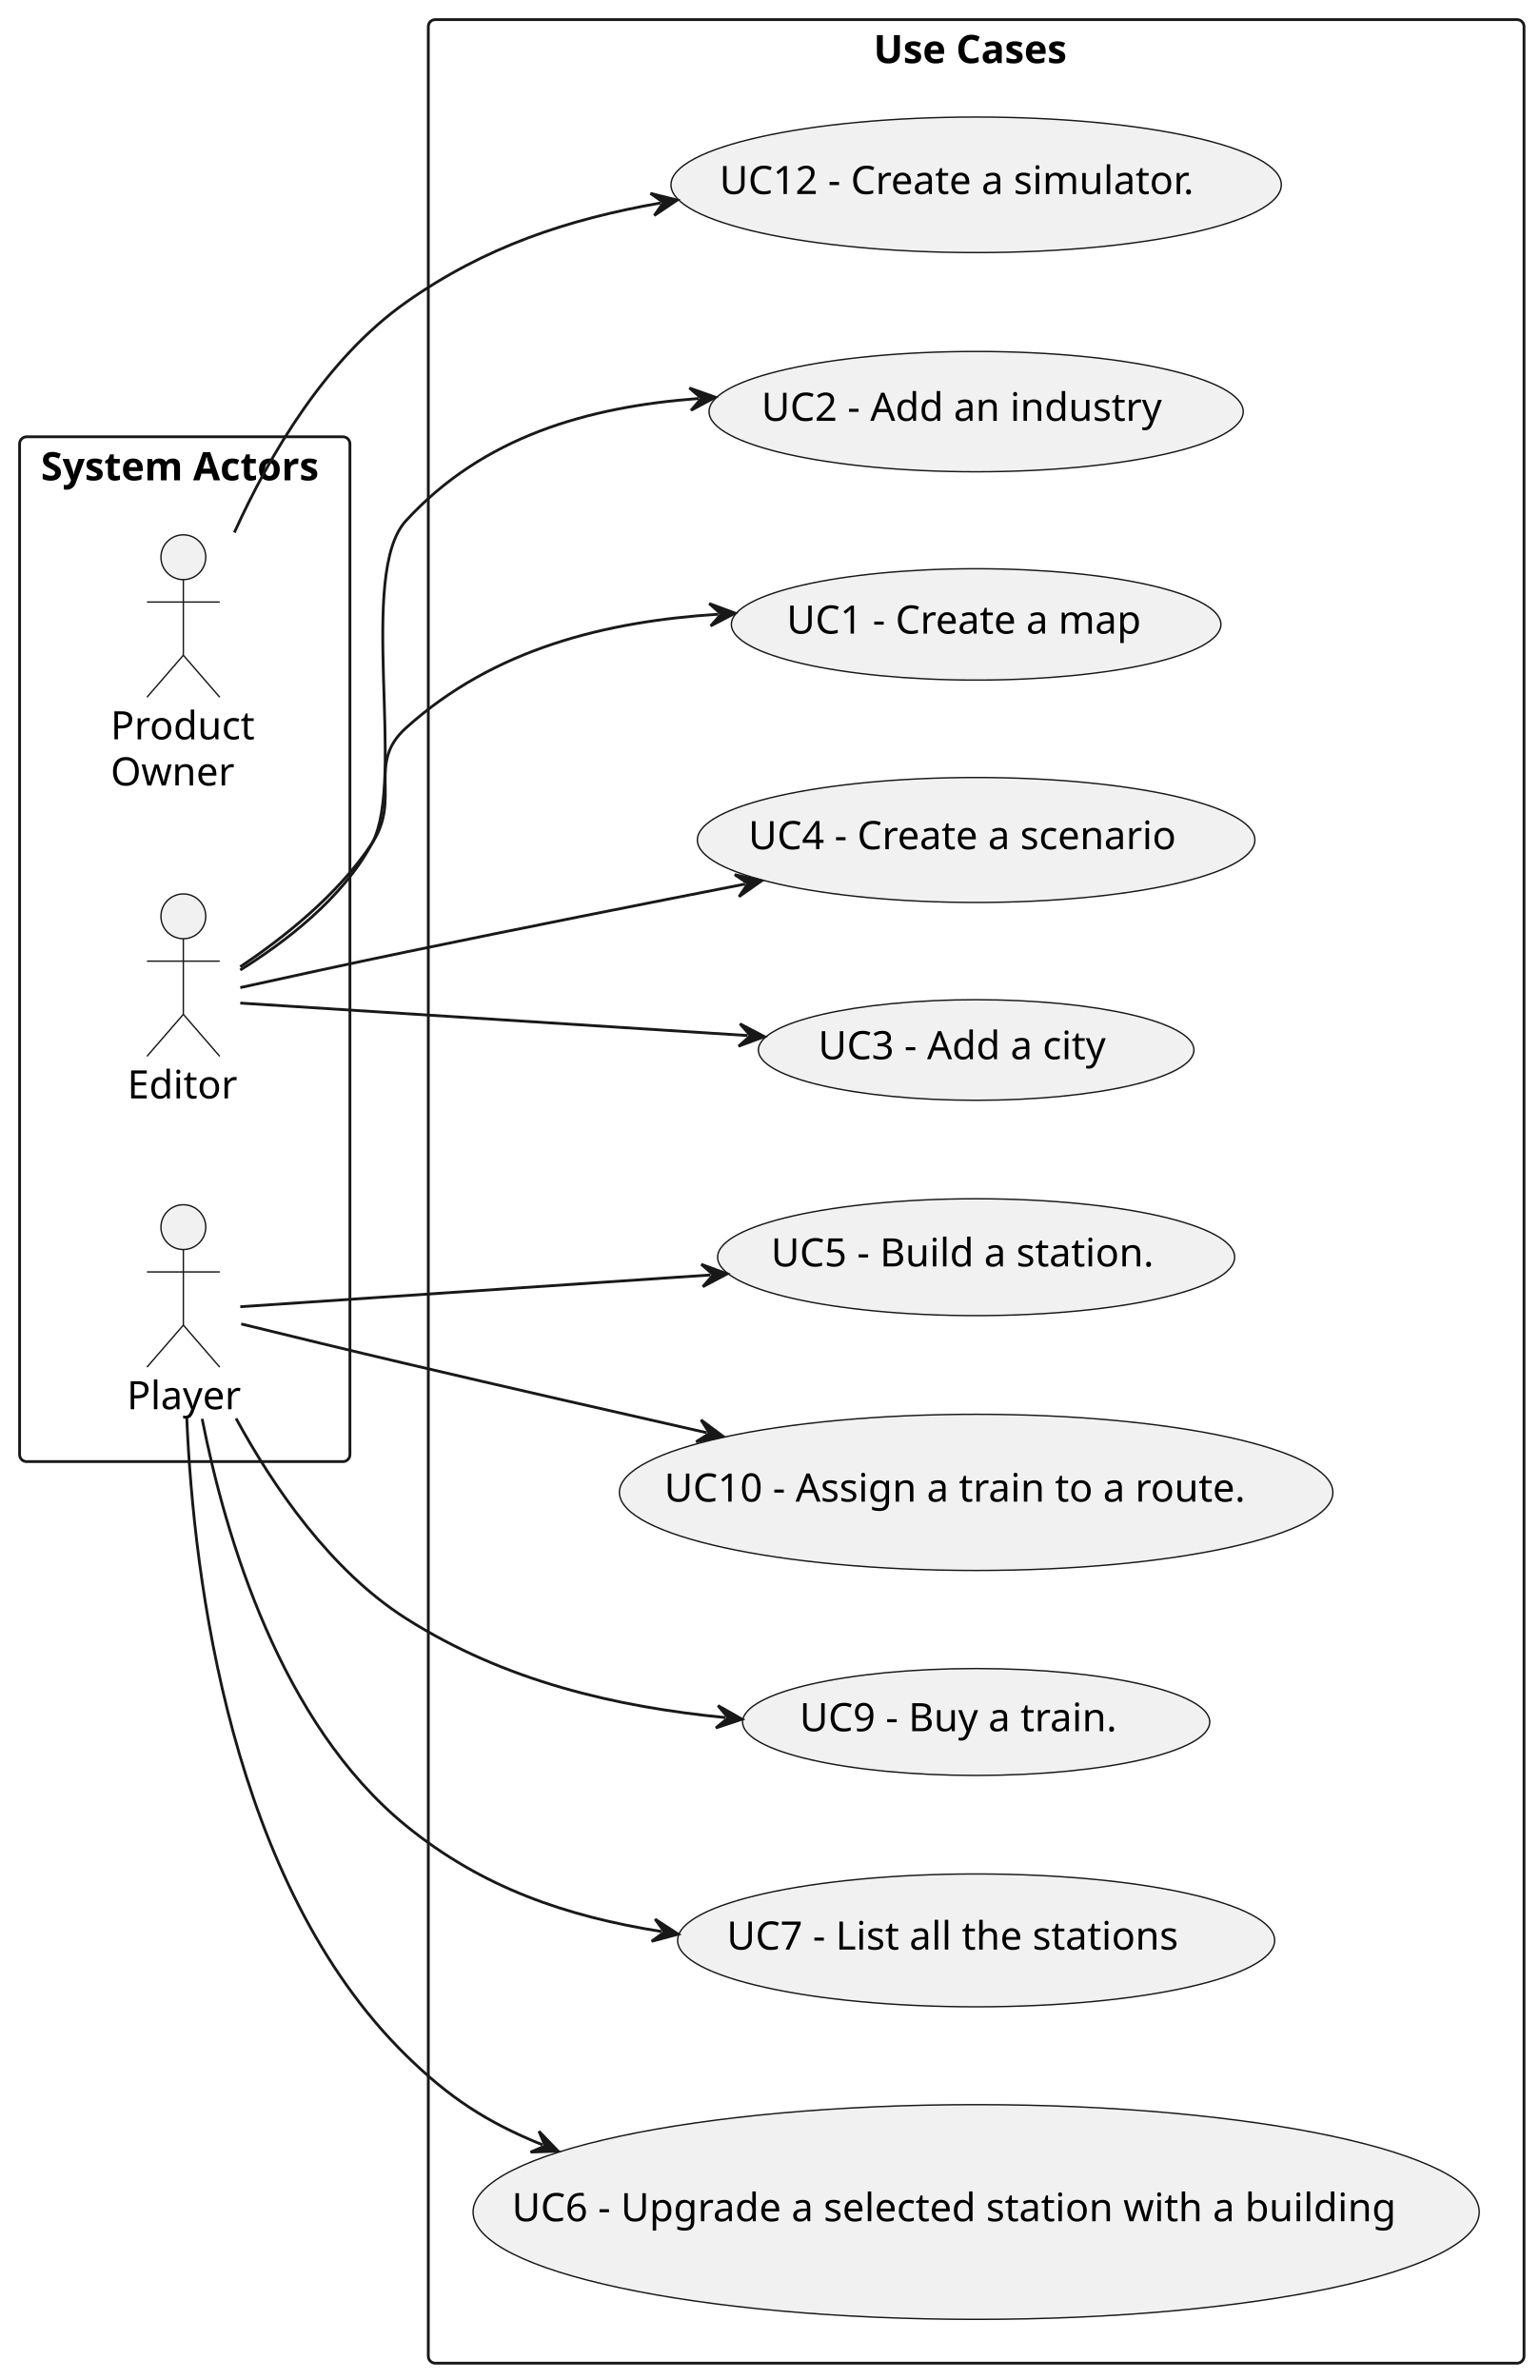
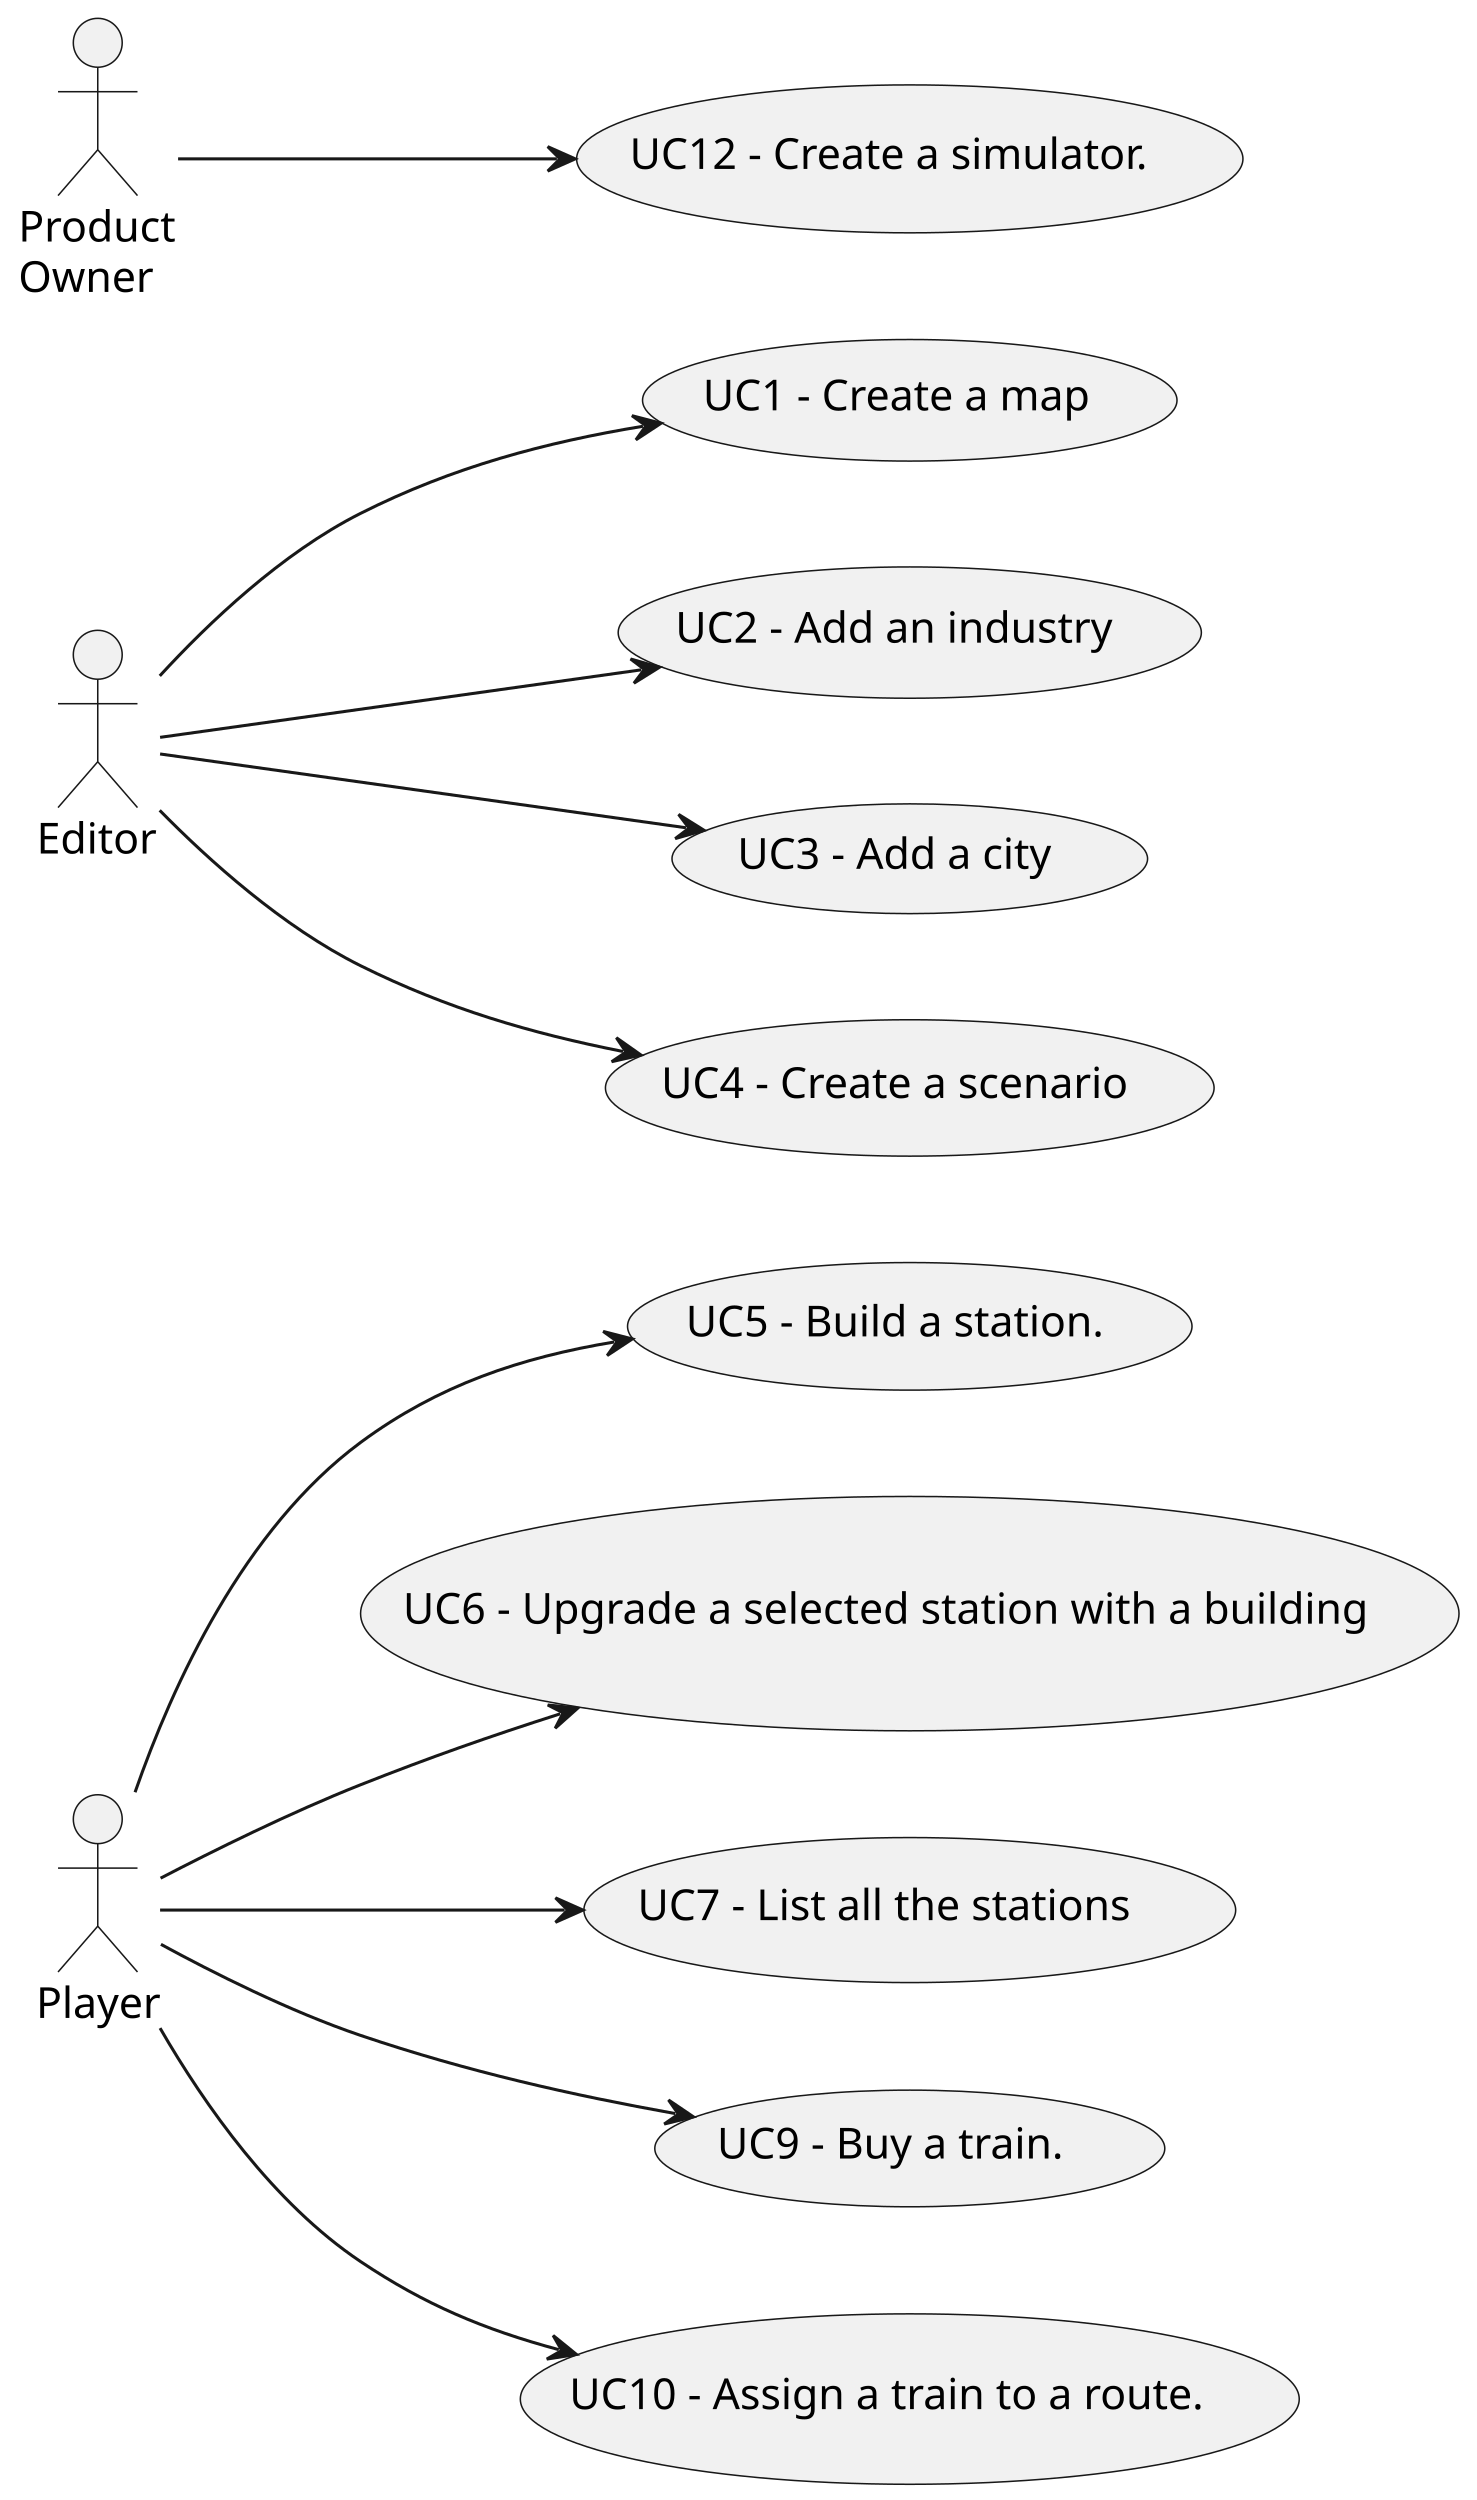
- <svg xmlns="http://www.w3.org/2000/svg" contentStyleType="text/css" height="850px" preserveAspectRatio="none" style="width:550px;height:850px;background:#FFFFFF;" version="1.1" viewBox="0 0 550 850" width="550px" zoomAndPan="magnify">
+ <svg xmlns="http://www.w3.org/2000/svg" contentStyleType="text/css" height="818px" preserveAspectRatio="none" style="width:483px;height:818px;background:#FFFFFF;" version="1.1" viewBox="0 0 483 818" width="483px" zoomAndPan="magnify">
  <defs />
  <g>
-     <g id="cluster_actors">
-       <rect fill="none" height="366" rx="2.5" ry="2.5" style="stroke:#181818;stroke-width:1.0;" width="118" x="7" y="156" />
-       <text fill="#000000" font-family="sans-serif" font-size="14" font-weight="bold" lengthAdjust="spacing" textLength="102.799" x="14.601" y="171.535">System Actors</text>
-     </g>
-     <g id="cluster_usecases">
-       <rect fill="none" height="837" rx="2.5" ry="2.5" style="stroke:#181818;stroke-width:1.0;" width="391.41" x="153" y="7" />
-       <text fill="#000000" font-family="sans-serif" font-size="14" font-weight="bold" lengthAdjust="spacing" textLength="73.281" x="312.064" y="22.535">Use Cases</text>
-     </g>
    <g id="elem_Player">
-       <ellipse cx="65.5" cy="438.26" fill="#F1F1F1" rx="8" ry="8" style="stroke:#181818;stroke-width:0.5;" />
-       <path d="M65.5,446.26 L65.5,473.26 M52.5,454.26 L78.5,454.26 M65.5,473.26 L52.5,488.26 M65.5,473.26 L78.5,488.26 " fill="none" style="stroke:#181818;stroke-width:0.5;" />
-       <text fill="#000000" font-family="sans-serif" font-size="14" lengthAdjust="spacing" textLength="40.359" x="45.32" y="503.295">Player</text>
+       <ellipse cx="31.99" cy="595.24" fill="#F1F1F1" rx="8" ry="8" style="stroke:#181818;stroke-width:0.5;" />
+       <path d="M31.99,603.24 L31.99,630.24 M18.99,611.24 L44.99,611.24 M31.99,630.24 L18.99,645.24 M31.99,630.24 L44.99,645.24 " fill="none" style="stroke:#181818;stroke-width:0.5;" />
+       <text fill="#000000" font-family="sans-serif" font-size="14" lengthAdjust="spacing" textLength="40.359" x="11.81" y="660.275">Player</text>
    </g>
    <g id="elem_Editor">
-       <ellipse cx="65.495" cy="327.26" fill="#F1F1F1" rx="8" ry="8" style="stroke:#181818;stroke-width:0.5;" />
-       <path d="M65.495,335.26 L65.495,362.26 M52.495,343.26 L78.495,343.26 M65.495,362.26 L52.495,377.26 M65.495,362.26 L78.495,377.26 " fill="none" style="stroke:#181818;stroke-width:0.5;" />
-       <text fill="#000000" font-family="sans-serif" font-size="14" lengthAdjust="spacing" textLength="40.011" x="45.49" y="392.295">Editor</text>
+       <ellipse cx="31.985" cy="214.24" fill="#F1F1F1" rx="8" ry="8" style="stroke:#181818;stroke-width:0.5;" />
+       <path d="M31.985,222.24 L31.985,249.24 M18.985,230.24 L44.985,230.24 M31.985,249.24 L18.985,264.24 M31.985,249.24 L44.985,264.24 " fill="none" style="stroke:#181818;stroke-width:0.5;" />
+       <text fill="#000000" font-family="sans-serif" font-size="14" lengthAdjust="spacing" textLength="40.011" x="11.98" y="279.275">Editor</text>
    </g>
    <g id="elem_Owner">
-       <ellipse cx="65.497" cy="199.01" fill="#F1F1F1" rx="8" ry="8" style="stroke:#181818;stroke-width:0.5;" />
-       <path d="M65.497,207.01 L65.497,234.01 M52.497,215.01 L78.497,215.01 M65.497,234.01 L52.497,249.01 M65.497,234.01 L78.497,249.01 " fill="none" style="stroke:#181818;stroke-width:0.5;" />
-       <text fill="#000000" font-family="sans-serif" font-size="14" lengthAdjust="spacing" textLength="51.974" x="39.51" y="264.045">Product</text>
-       <text fill="#000000" font-family="sans-serif" font-size="14" lengthAdjust="spacing" textLength="43.88" x="39.51" y="280.533">Owner</text>
+       <ellipse cx="31.987" cy="14" fill="#F1F1F1" rx="8" ry="8" style="stroke:#181818;stroke-width:0.5;" />
+       <path d="M31.987,22 L31.987,49 M18.987,30 L44.987,30 M31.987,49 L18.987,64 M31.987,49 L44.987,64 " fill="none" style="stroke:#181818;stroke-width:0.5;" />
+       <text fill="#000000" font-family="sans-serif" font-size="14" lengthAdjust="spacing" textLength="51.974" x="6" y="79.035">Product</text>
+       <text fill="#000000" font-family="sans-serif" font-size="14" lengthAdjust="spacing" textLength="43.88" x="6" y="95.523">Owner</text>
    </g>
    <g id="elem_UC1">
-       <ellipse cx="348.698" cy="222.998" fill="#F1F1F1" rx="87.438" ry="19.888" style="stroke:#181818;stroke-width:0.5;" />
-       <text fill="#000000" font-family="sans-serif" font-size="14" lengthAdjust="spacing" textLength="135.386" x="281.005" y="226.289">UC1 - Create a map</text>
+       <ellipse cx="297.678" cy="130.978" fill="#F1F1F1" rx="87.438" ry="19.888" style="stroke:#181818;stroke-width:0.5;" />
+       <text fill="#000000" font-family="sans-serif" font-size="14" lengthAdjust="spacing" textLength="135.386" x="229.985" y="134.269">UC1 - Create a map</text>
    </g>
    <g id="elem_UC2">
-       <ellipse cx="348.699" cy="147.002" fill="#F1F1F1" rx="95.409" ry="21.482" style="stroke:#181818;stroke-width:0.5;" />
-       <text fill="#000000" font-family="sans-serif" font-size="14" lengthAdjust="spacing" textLength="153.412" x="271.993" y="150.293">UC2 - Add an industry</text>
+       <ellipse cx="297.679" cy="206.982" fill="#F1F1F1" rx="95.409" ry="21.482" style="stroke:#181818;stroke-width:0.5;" />
+       <text fill="#000000" font-family="sans-serif" font-size="14" lengthAdjust="spacing" textLength="153.412" x="220.973" y="210.273">UC2 - Add an industry</text>
    </g>
    <g id="elem_UC3">
-       <ellipse cx="348.703" cy="375.001" fill="#F1F1F1" rx="77.803" ry="17.961" style="stroke:#181818;stroke-width:0.5;" />
-       <text fill="#000000" font-family="sans-serif" font-size="14" lengthAdjust="spacing" textLength="112.841" x="292.282" y="378.292">UC3 - Add a city</text>
+       <ellipse cx="297.683" cy="280.981" fill="#F1F1F1" rx="77.803" ry="17.961" style="stroke:#181818;stroke-width:0.5;" />
+       <text fill="#000000" font-family="sans-serif" font-size="14" lengthAdjust="spacing" textLength="112.841" x="241.262" y="284.272">UC3 - Add a city</text>
    </g>
    <g id="elem_UC4">
-       <ellipse cx="348.696" cy="299.995" fill="#F1F1F1" rx="99.576" ry="22.315" style="stroke:#181818;stroke-width:0.5;" />
-       <text fill="#000000" font-family="sans-serif" font-size="14" lengthAdjust="spacing" textLength="162.675" x="267.359" y="303.286">UC4 - Create a scenario</text>
+       <ellipse cx="297.676" cy="355.975" fill="#F1F1F1" rx="99.576" ry="22.315" style="stroke:#181818;stroke-width:0.5;" />
+       <text fill="#000000" font-family="sans-serif" font-size="14" lengthAdjust="spacing" textLength="162.675" x="216.339" y="359.266">UC4 - Create a scenario</text>
    </g>
    <g id="elem_UC5">
-       <ellipse cx="348.698" cy="449" fill="#F1F1F1" rx="92.348" ry="20.87" style="stroke:#181818;stroke-width:0.5;" />
-       <text fill="#000000" font-family="sans-serif" font-size="14" lengthAdjust="spacing" textLength="146.542" x="275.427" y="452.291">UC5 - Build a station.</text>
+       <ellipse cx="297.678" cy="433.98" fill="#F1F1F1" rx="92.348" ry="20.87" style="stroke:#181818;stroke-width:0.5;" />
+       <text fill="#000000" font-family="sans-serif" font-size="14" lengthAdjust="spacing" textLength="146.542" x="224.407" y="437.271">UC5 - Build a station.</text>
    </g>
    <g id="elem_UC6">
-       <ellipse cx="348.705" cy="790.001" fill="#F1F1F1" rx="179.705" ry="38.341" style="stroke:#181818;stroke-width:0.5;" />
-       <text fill="#000000" font-family="sans-serif" font-size="14" lengthAdjust="spacing" textLength="331.659" x="182.875" y="793.292">UC6 - Upgrade a selected station with a building</text>
+       <ellipse cx="297.685" cy="527.981" fill="#F1F1F1" rx="179.705" ry="38.341" style="stroke:#181818;stroke-width:0.5;" />
+       <text fill="#000000" font-family="sans-serif" font-size="14" lengthAdjust="spacing" textLength="331.659" x="131.855" y="531.272">UC6 - Upgrade a selected station with a building</text>
    </g>
    <g id="elem_UC7">
-       <ellipse cx="348.703" cy="692.997" fill="#F1F1F1" rx="106.633" ry="23.727" style="stroke:#181818;stroke-width:0.5;" />
-       <text fill="#000000" font-family="sans-serif" font-size="14" lengthAdjust="spacing" textLength="178.165" x="259.621" y="696.288">UC7 -  List all the stations</text>
+       <ellipse cx="297.683" cy="624.977" fill="#F1F1F1" rx="106.633" ry="23.727" style="stroke:#181818;stroke-width:0.5;" />
+       <text fill="#000000" font-family="sans-serif" font-size="14" lengthAdjust="spacing" textLength="178.165" x="208.601" y="628.268">UC7 -  List all the stations</text>
    </g>
    <g id="elem_UC9">
-       <ellipse cx="348.704" cy="614.997" fill="#F1F1F1" rx="83.434" ry="19.087" style="stroke:#181818;stroke-width:0.5;" />
-       <text fill="#000000" font-family="sans-serif" font-size="14" lengthAdjust="spacing" textLength="126.137" x="285.635" y="618.288">UC9 -  Buy a train.</text>
+       <ellipse cx="297.684" cy="702.977" fill="#F1F1F1" rx="83.434" ry="19.087" style="stroke:#181818;stroke-width:0.5;" />
+       <text fill="#000000" font-family="sans-serif" font-size="14" lengthAdjust="spacing" textLength="126.137" x="234.615" y="706.268">UC9 -  Buy a train.</text>
    </g>
    <g id="elem_UC10">
-       <ellipse cx="348.701" cy="532.996" fill="#F1F1F1" rx="127.431" ry="27.886" style="stroke:#181818;stroke-width:0.5;" />
-       <text fill="#000000" font-family="sans-serif" font-size="14" lengthAdjust="spacing" textLength="222.81" x="237.296" y="536.287">UC10 - Assign a train to a route.</text>
+       <ellipse cx="297.681" cy="784.976" fill="#F1F1F1" rx="127.431" ry="27.886" style="stroke:#181818;stroke-width:0.5;" />
+       <text fill="#000000" font-family="sans-serif" font-size="14" lengthAdjust="spacing" textLength="222.81" x="186.276" y="788.267">UC10 - Assign a train to a route.</text>
    </g>
    <g id="elem_UC12">
-       <ellipse cx="348.702" cy="66.002" fill="#F1F1F1" rx="109.012" ry="24.202" style="stroke:#181818;stroke-width:0.5;" />
-       <text fill="#000000" font-family="sans-serif" font-size="14" lengthAdjust="spacing" textLength="183.34" x="257.032" y="69.293">UC12 - Create a simulator.</text>
+       <ellipse cx="297.682" cy="51.982" fill="#F1F1F1" rx="109.012" ry="24.202" style="stroke:#181818;stroke-width:0.5;" />
+       <text fill="#000000" font-family="sans-serif" font-size="14" lengthAdjust="spacing" textLength="183.34" x="206.012" y="55.273">UC12 - Create a simulator.</text>
    </g>
    <g id="link_Editor_UC1">
-       <path d="M85.81,345.3 C100.75,335.29 120.88,319.59 133,301 C143.37,285.1 130.89,272.71 145,260 C176.56,231.57 216.472,221.933 256.612,219.363 " fill="none" id="Editor-to-UC1" style="stroke:#181818;stroke-width:1.0;" />
-       <polygon fill="#181818" points="262.6,218.98,253.363,215.563,257.61,219.299,253.874,223.547,262.6,218.98" style="stroke:#181818;stroke-width:1.0;" />
+       <path d="M52.28,221.15 C68.15,203.88 92.17,180.99 117.97,167.98 C148.25,152.72 178.51,144.739 210.38,139.469 " fill="none" id="Editor-to-UC1" style="stroke:#181818;stroke-width:1.0;" />
+       <polygon fill="#181818" points="216.3,138.49,206.768,136.012,211.367,139.306,208.073,143.905,216.3,138.49" style="stroke:#181818;stroke-width:1.0;" />
    </g>
    <g id="link_Editor_UC2">
-       <path d="M85.81,346.44 C101.39,336.79 122.4,321 133,301 C145.03,278.3 127.63,204.93 145,186 C172.68,155.83 210.047,145.265 249.556,142.325 " fill="none" id="Editor-to-UC2" style="stroke:#181818;stroke-width:1.0;" />
-       <polygon fill="#181818" points="255.54,141.88,246.268,138.559,250.554,142.251,246.862,146.537,255.54,141.88" style="stroke:#181818;stroke-width:1.0;" />
+       <path d="M52.38,241.26 C86.39,236.49 152.698,227.184 209.838,219.164 " fill="none" id="Editor-to-UC2" style="stroke:#181818;stroke-width:1.0;" />
+       <polygon fill="#181818" points="215.78,218.33,206.311,215.62,210.828,219.025,207.423,223.542,215.78,218.33" style="stroke:#181818;stroke-width:1.0;" />
    </g>
    <g id="link_Editor_UC3">
-       <path d="M85.83,358.24 C123.8,360.67 203.932,365.797 267.092,369.837 " fill="none" id="Editor-to-UC3" style="stroke:#181818;stroke-width:1.0;" />
-       <polygon fill="#181818" points="273.08,370.22,264.354,365.654,268.09,369.901,263.843,373.637,273.08,370.22" style="stroke:#181818;stroke-width:1.0;" />
+       <path d="M52.38,246.7 C89.37,251.89 165.618,262.597 224.448,270.847 " fill="none" id="Editor-to-UC3" style="stroke:#181818;stroke-width:1.0;" />
+       <polygon fill="#181818" points="230.39,271.68,222.033,266.469,225.439,270.986,220.922,274.391,230.39,271.68" style="stroke:#181818;stroke-width:1.0;" />
    </g>
    <g id="link_Editor_UC4">
-       <path d="M85.84,352.71 C101.71,349.21 124.79,344.18 145,340 C186.98,331.31 228.041,323.169 266.181,315.729 " fill="none" id="Editor-to-UC4" style="stroke:#181818;stroke-width:1.0;" />
-       <polygon fill="#181818" points="272.07,314.58,262.471,312.377,267.163,315.537,264.002,320.229,272.07,314.58" style="stroke:#181818;stroke-width:1.0;" />
+       <path d="M52.25,265.14 C68.28,281.46 92.52,303.32 117.97,315.98 C146.3,330.07 173.714,338.086 203.844,344.046 " fill="none" id="Editor-to-UC4" style="stroke:#181818;stroke-width:1.0;" />
+       <polygon fill="#181818" points="209.73,345.21,201.677,339.54,204.825,344.24,200.125,347.387,209.73,345.21" style="stroke:#181818;stroke-width:1.0;" />
    </g>
    <g id="link_Player_UC5">
-       <path d="M85.83,466.69 C121.19,464.3 192.344,459.494 253.794,455.344 " fill="none" id="Player-to-UC5" style="stroke:#181818;stroke-width:1.0;" />
-       <polygon fill="#181818" points="259.78,454.94,250.531,451.555,254.791,455.277,251.07,459.537,259.78,454.94" style="stroke:#181818;stroke-width:1.0;" />
+       <path d="M44.19,586.42 C56.49,551.14 79.74,500.25 117.97,471.98 C143.48,453.13 170.411,444.186 200.971,439.096 " fill="none" id="Player-to-UC5" style="stroke:#181818;stroke-width:1.0;" />
+       <polygon fill="#181818" points="206.89,438.11,197.355,435.643,201.958,438.932,198.669,443.534,206.89,438.11" style="stroke:#181818;stroke-width:1.0;" />
    </g>
    <g id="link_Player_UC6">
-       <path d="M66.72,506.43 C69.19,564.04 82.5,672.58 145,734 C160.3,749.03 173.689,757.868 193.819,766.018 " fill="none" id="Player-to-UC6" style="stroke:#181818;stroke-width:1.0;" />
-       <polygon fill="#181818" points="199.38,768.27,192.539,761.185,194.745,766.394,189.537,768.6,199.38,768.27" style="stroke:#181818;stroke-width:1.0;" />
+       <path d="M52.54,614.54 C69.54,605.71 94.97,593.08 117.97,583.98 C140.65,575.02 159.666,568.331 183.296,560.76 " fill="none" id="Player-to-UC6" style="stroke:#181818;stroke-width:1.0;" />
+       <polygon fill="#181818" points="189.01,558.93,179.219,557.866,184.248,560.455,181.659,565.485,189.01,558.93" style="stroke:#181818;stroke-width:1.0;" />
    </g>
    <g id="link_Player_UC7">
-       <path d="M72.21,506.73 C80.56,549.03 100.3,615.59 145,652 C172.21,674.17 202.274,684.441 236.364,689.841 " fill="none" id="Player-to-UC7" style="stroke:#181818;stroke-width:1.0;" />
-       <polygon fill="#181818" points="242.29,690.78,234.027,685.421,237.352,689.998,232.775,693.323,242.29,690.78" style="stroke:#181818;stroke-width:1.0;" />
+       <path d="M52.38,624.98 C81.58,624.98 132.94,624.98 184.75,624.98 " fill="none" id="Player-to-UC7" style="stroke:#181818;stroke-width:1.0;" />
+       <polygon fill="#181818" points="190.75,624.98,181.75,620.98,185.75,624.98,181.75,628.98,190.75,624.98" style="stroke:#181818;stroke-width:1.0;" />
    </g>
    <g id="link_Player_UC9">
-       <path d="M84.32,506.58 C97.59,530.92 118.06,560.9 145,578 C180.48,600.53 220.129,609.593 259.099,613.423 " fill="none" id="Player-to-UC9" style="stroke:#181818;stroke-width:1.0;" />
-       <polygon fill="#181818" points="265.07,614.01,256.504,609.149,260.094,613.521,255.722,617.111,265.07,614.01" style="stroke:#181818;stroke-width:1.0;" />
+       <path d="M52.66,636.19 C69.52,645.37 94.7,658.09 117.97,665.98 C153.08,677.88 187.524,685.583 220.984,691.573 " fill="none" id="Player-to-UC9" style="stroke:#181818;stroke-width:1.0;" />
+       <polygon fill="#181818" points="226.89,692.63,218.736,687.107,221.968,691.749,217.326,694.981,226.89,692.63" style="stroke:#181818;stroke-width:1.0;" />
    </g>
    <g id="link_Player_UC10">
-       <path d="M86.16,472.84 C102.03,476.73 124.93,482.29 145,487 C182.07,495.69 217.157,503.708 252.487,511.688 " fill="none" id="Player-to-UC10" style="stroke:#181818;stroke-width:1.0;" />
-       <polygon fill="#181818" points="258.34,513.01,250.442,507.125,253.463,511.908,248.68,514.929,258.34,513.01" style="stroke:#181818;stroke-width:1.0;" />
+       <path d="M52.37,663.6 C67.04,688.98 89.52,720.91 117.97,739.98 C138.97,754.06 158.228,762.165 182.838,768.815 " fill="none" id="Player-to-UC10" style="stroke:#181818;stroke-width:1.0;" />
+       <polygon fill="#181818" points="188.63,770.38,180.985,764.171,183.803,769.076,178.898,771.894,188.63,770.38" style="stroke:#181818;stroke-width:1.0;" />
    </g>
    <g id="link_Owner_UC12">
-       <path d="M83.72,190.19 C96.43,162.13 116.51,128.1 145,108 C173.12,88.17 202.65,78.336 236.01,72.486 " fill="none" id="Owner-to-UC12" style="stroke:#181818;stroke-width:1.0;" />
-       <polygon fill="#181818" points="241.92,71.45,232.364,69.065,236.995,72.314,233.746,76.944,241.92,71.45" style="stroke:#181818;stroke-width:1.0;" />
+       <path d="M58.27,51.98 C88.31,51.98 134.38,51.98 182.21,51.98 " fill="none" id="Owner-to-UC12" style="stroke:#181818;stroke-width:1.0;" />
+       <polygon fill="#181818" points="188.21,51.98,179.21,47.98,183.21,51.98,179.21,55.98,188.21,51.98" style="stroke:#181818;stroke-width:1.0;" />
    </g>
  </g>
</svg>
